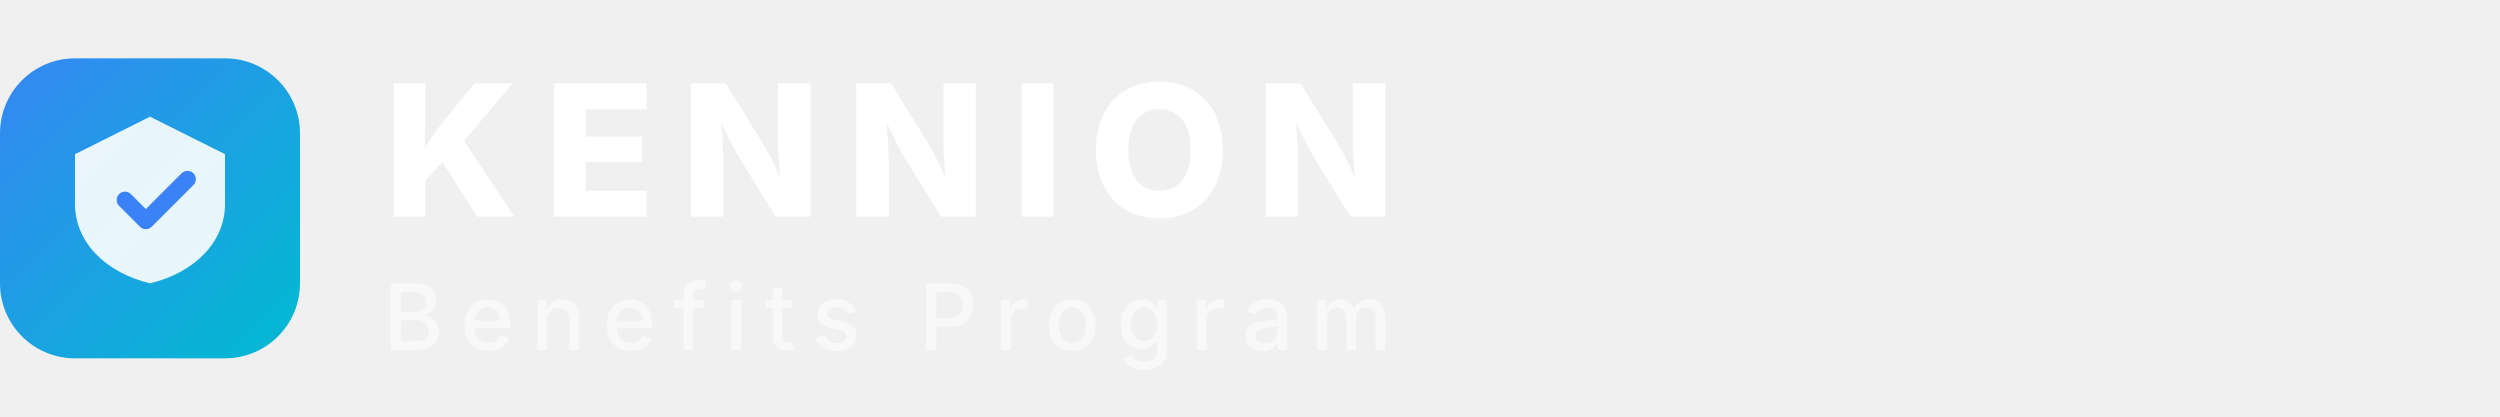
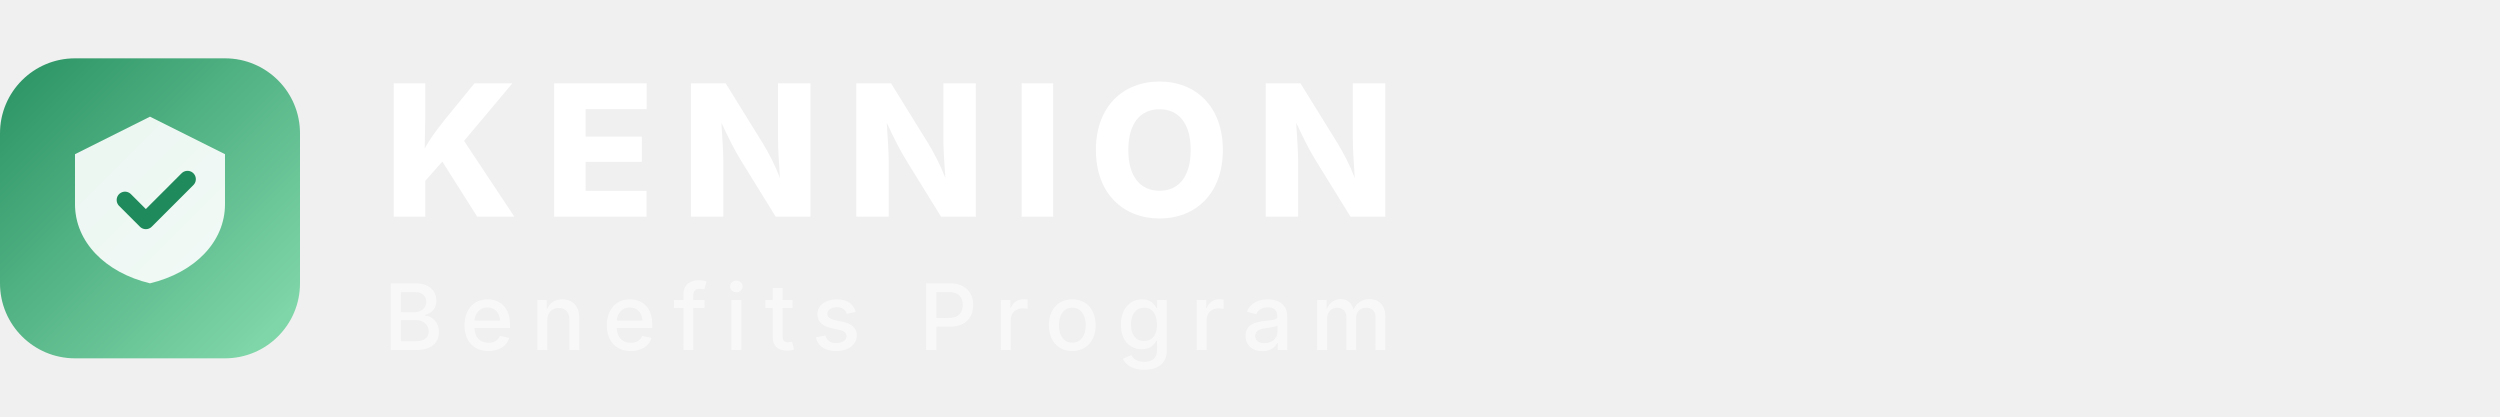
<svg xmlns="http://www.w3.org/2000/svg" viewBox="0 0 300 50" fill="none">
  <defs>
    <linearGradient id="iconGrad" x1="0" y1="0" x2="36" y2="36" gradientUnits="userSpaceOnUse">
-       <stop offset="0%" stop-color="#3B82F6" />
-       <stop offset="100%" stop-color="#06B6D4" />
+       <stop offset="0%" stop-color="#1F8A5B" />
+       <stop offset="100%" stop-color="#7FD6A8" />
    </linearGradient>
  </defs>
  <rect x="0" y="7" width="36" height="36" rx="9" fill="url(#iconGrad)" />
  <path d="M18 14l9 4.5v6c0 4.5-3.6 8.2-9 9.5-5.4-1.3-9-5-9-9.5v-6l9-4.5z" fill="white" fill-opacity="0.9" />
-   <path d="M15 24l2.5 2.5 5-5" stroke="#3B82F6" stroke-width="2" stroke-linecap="round" stroke-linejoin="round" fill="none" />
+   <path d="M15 24l2.5 2.5 5-5" stroke="#1F8A5B" stroke-width="2" stroke-linecap="round" stroke-linejoin="round" fill="none" />
  <text x="46" y="26" font-family="system-ui, -apple-system, sans-serif" font-size="22" font-weight="800" fill="white" letter-spacing="3">KENNION</text>
  <text x="46" y="42" font-family="system-ui, -apple-system, sans-serif" font-size="11" font-weight="500" fill="white" fill-opacity="0.55" letter-spacing="2">Benefits Program</text>
</svg>
